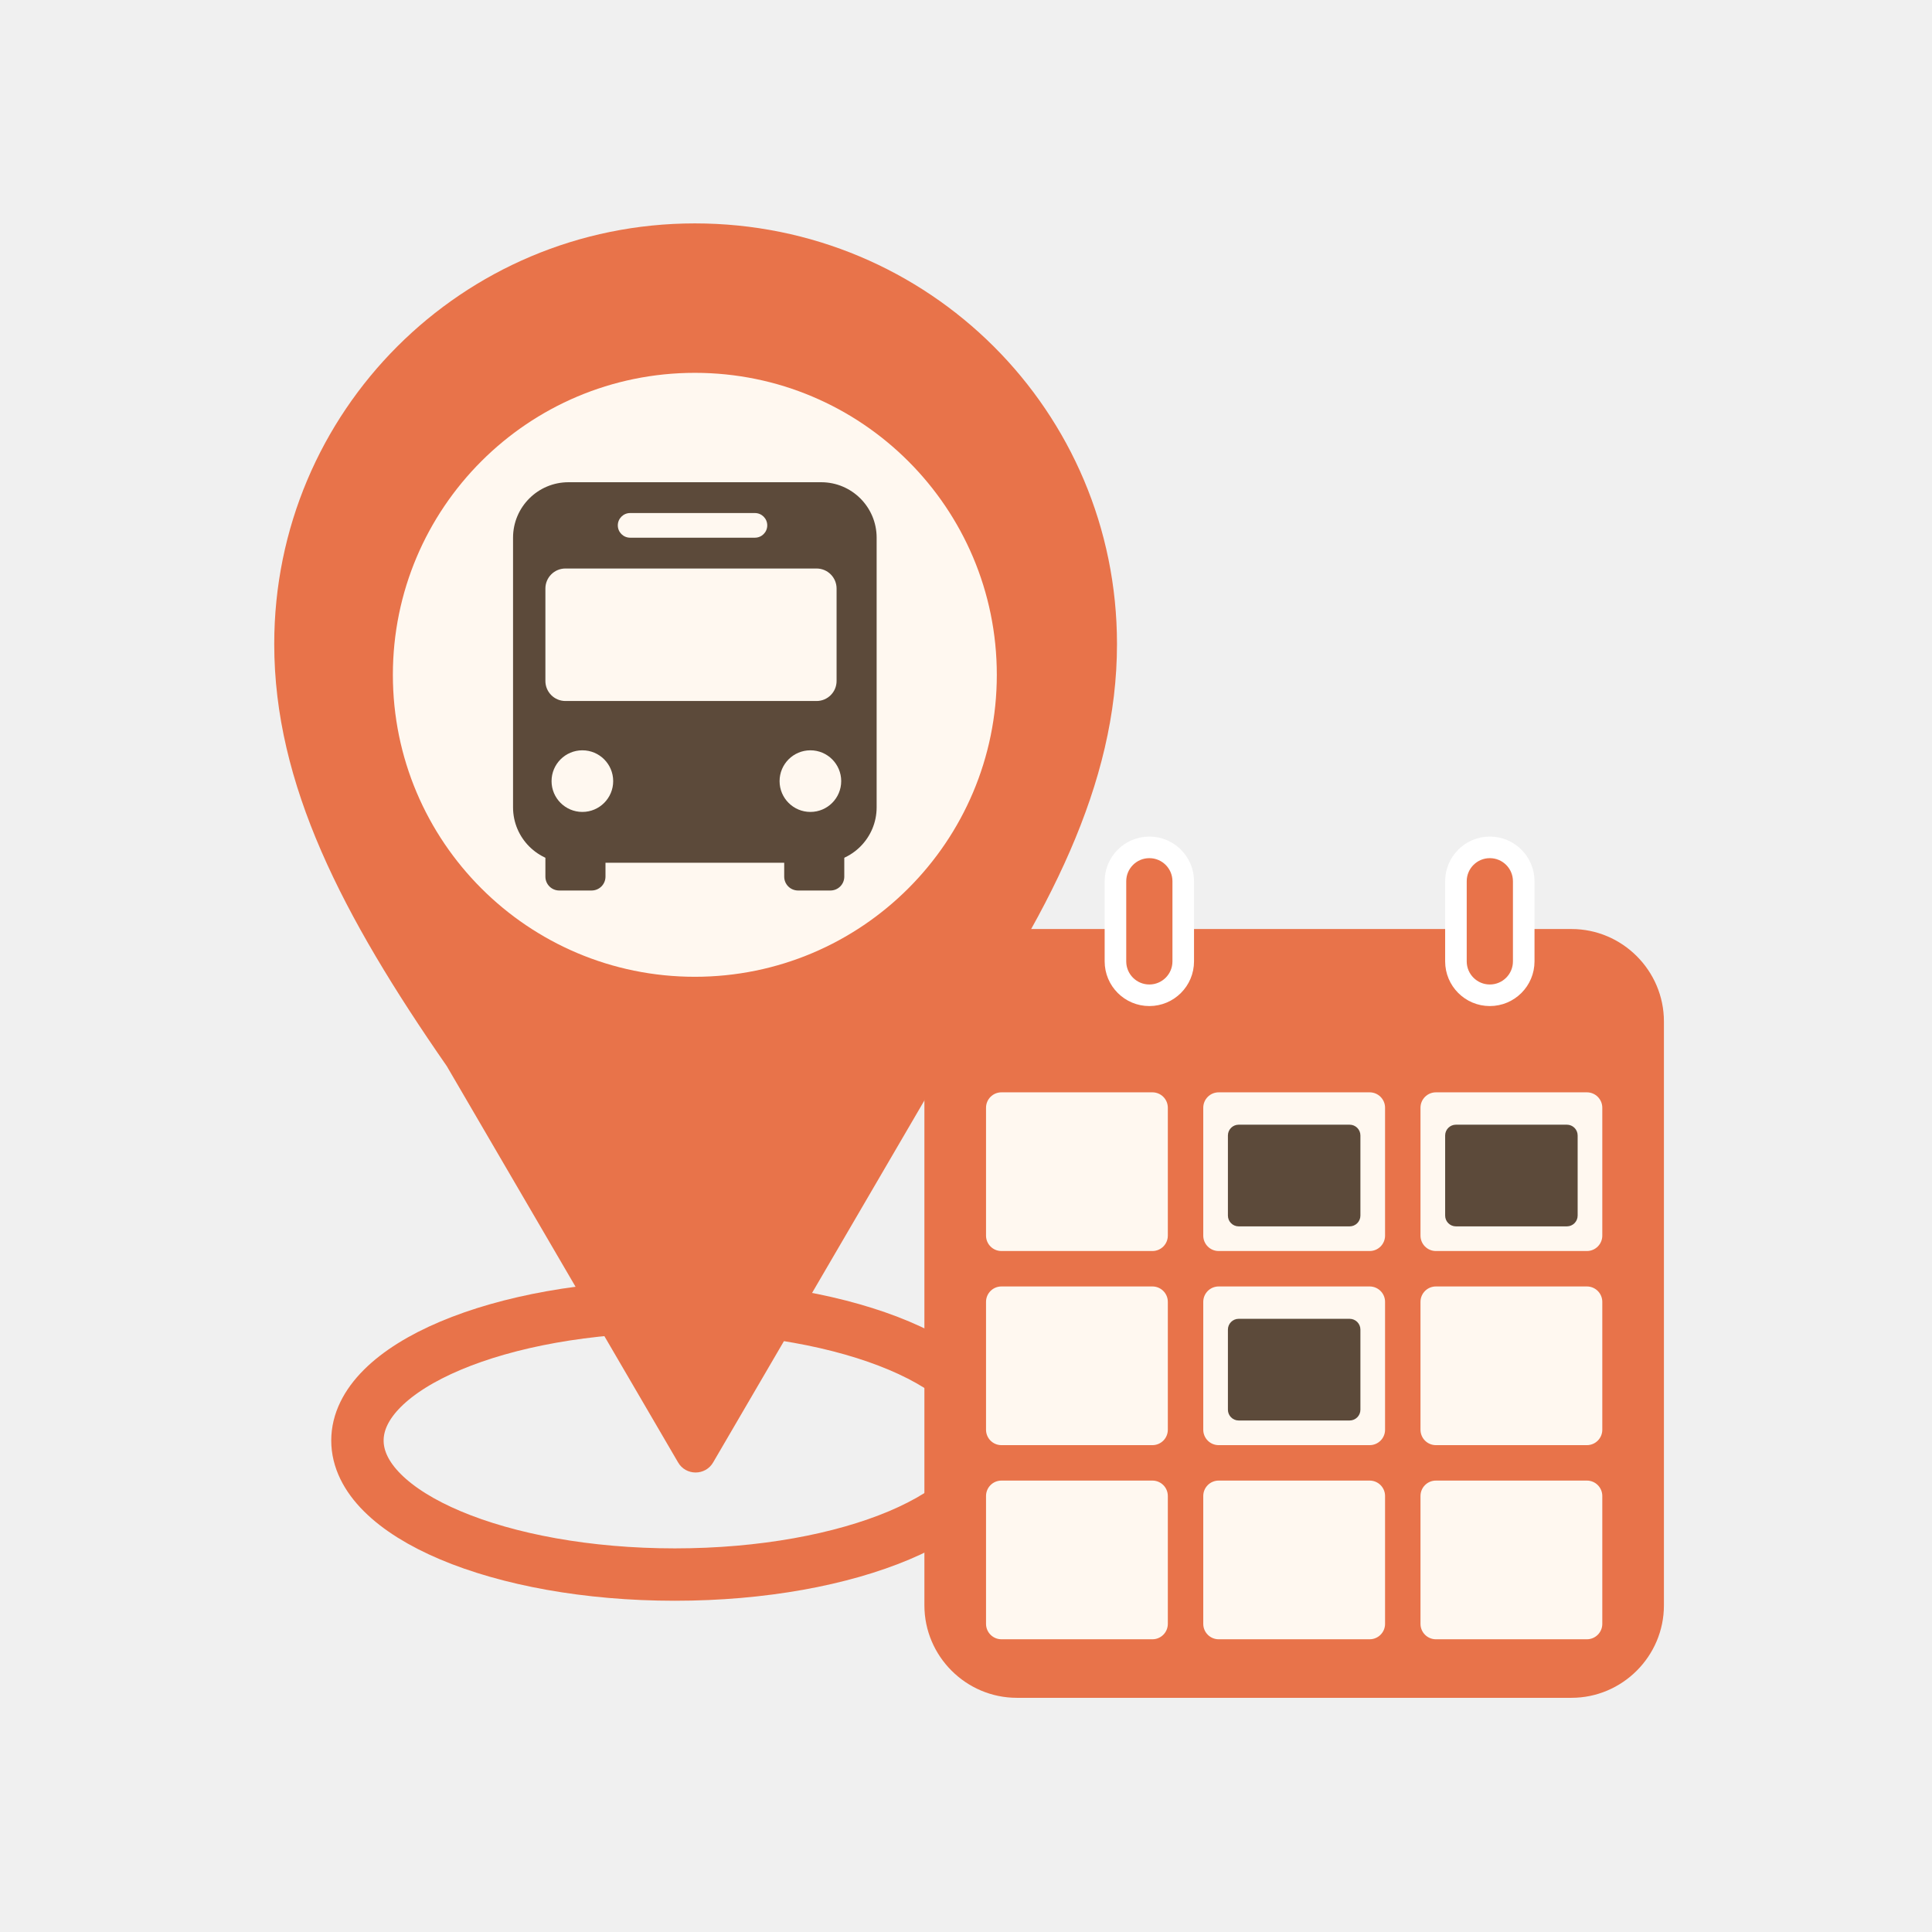
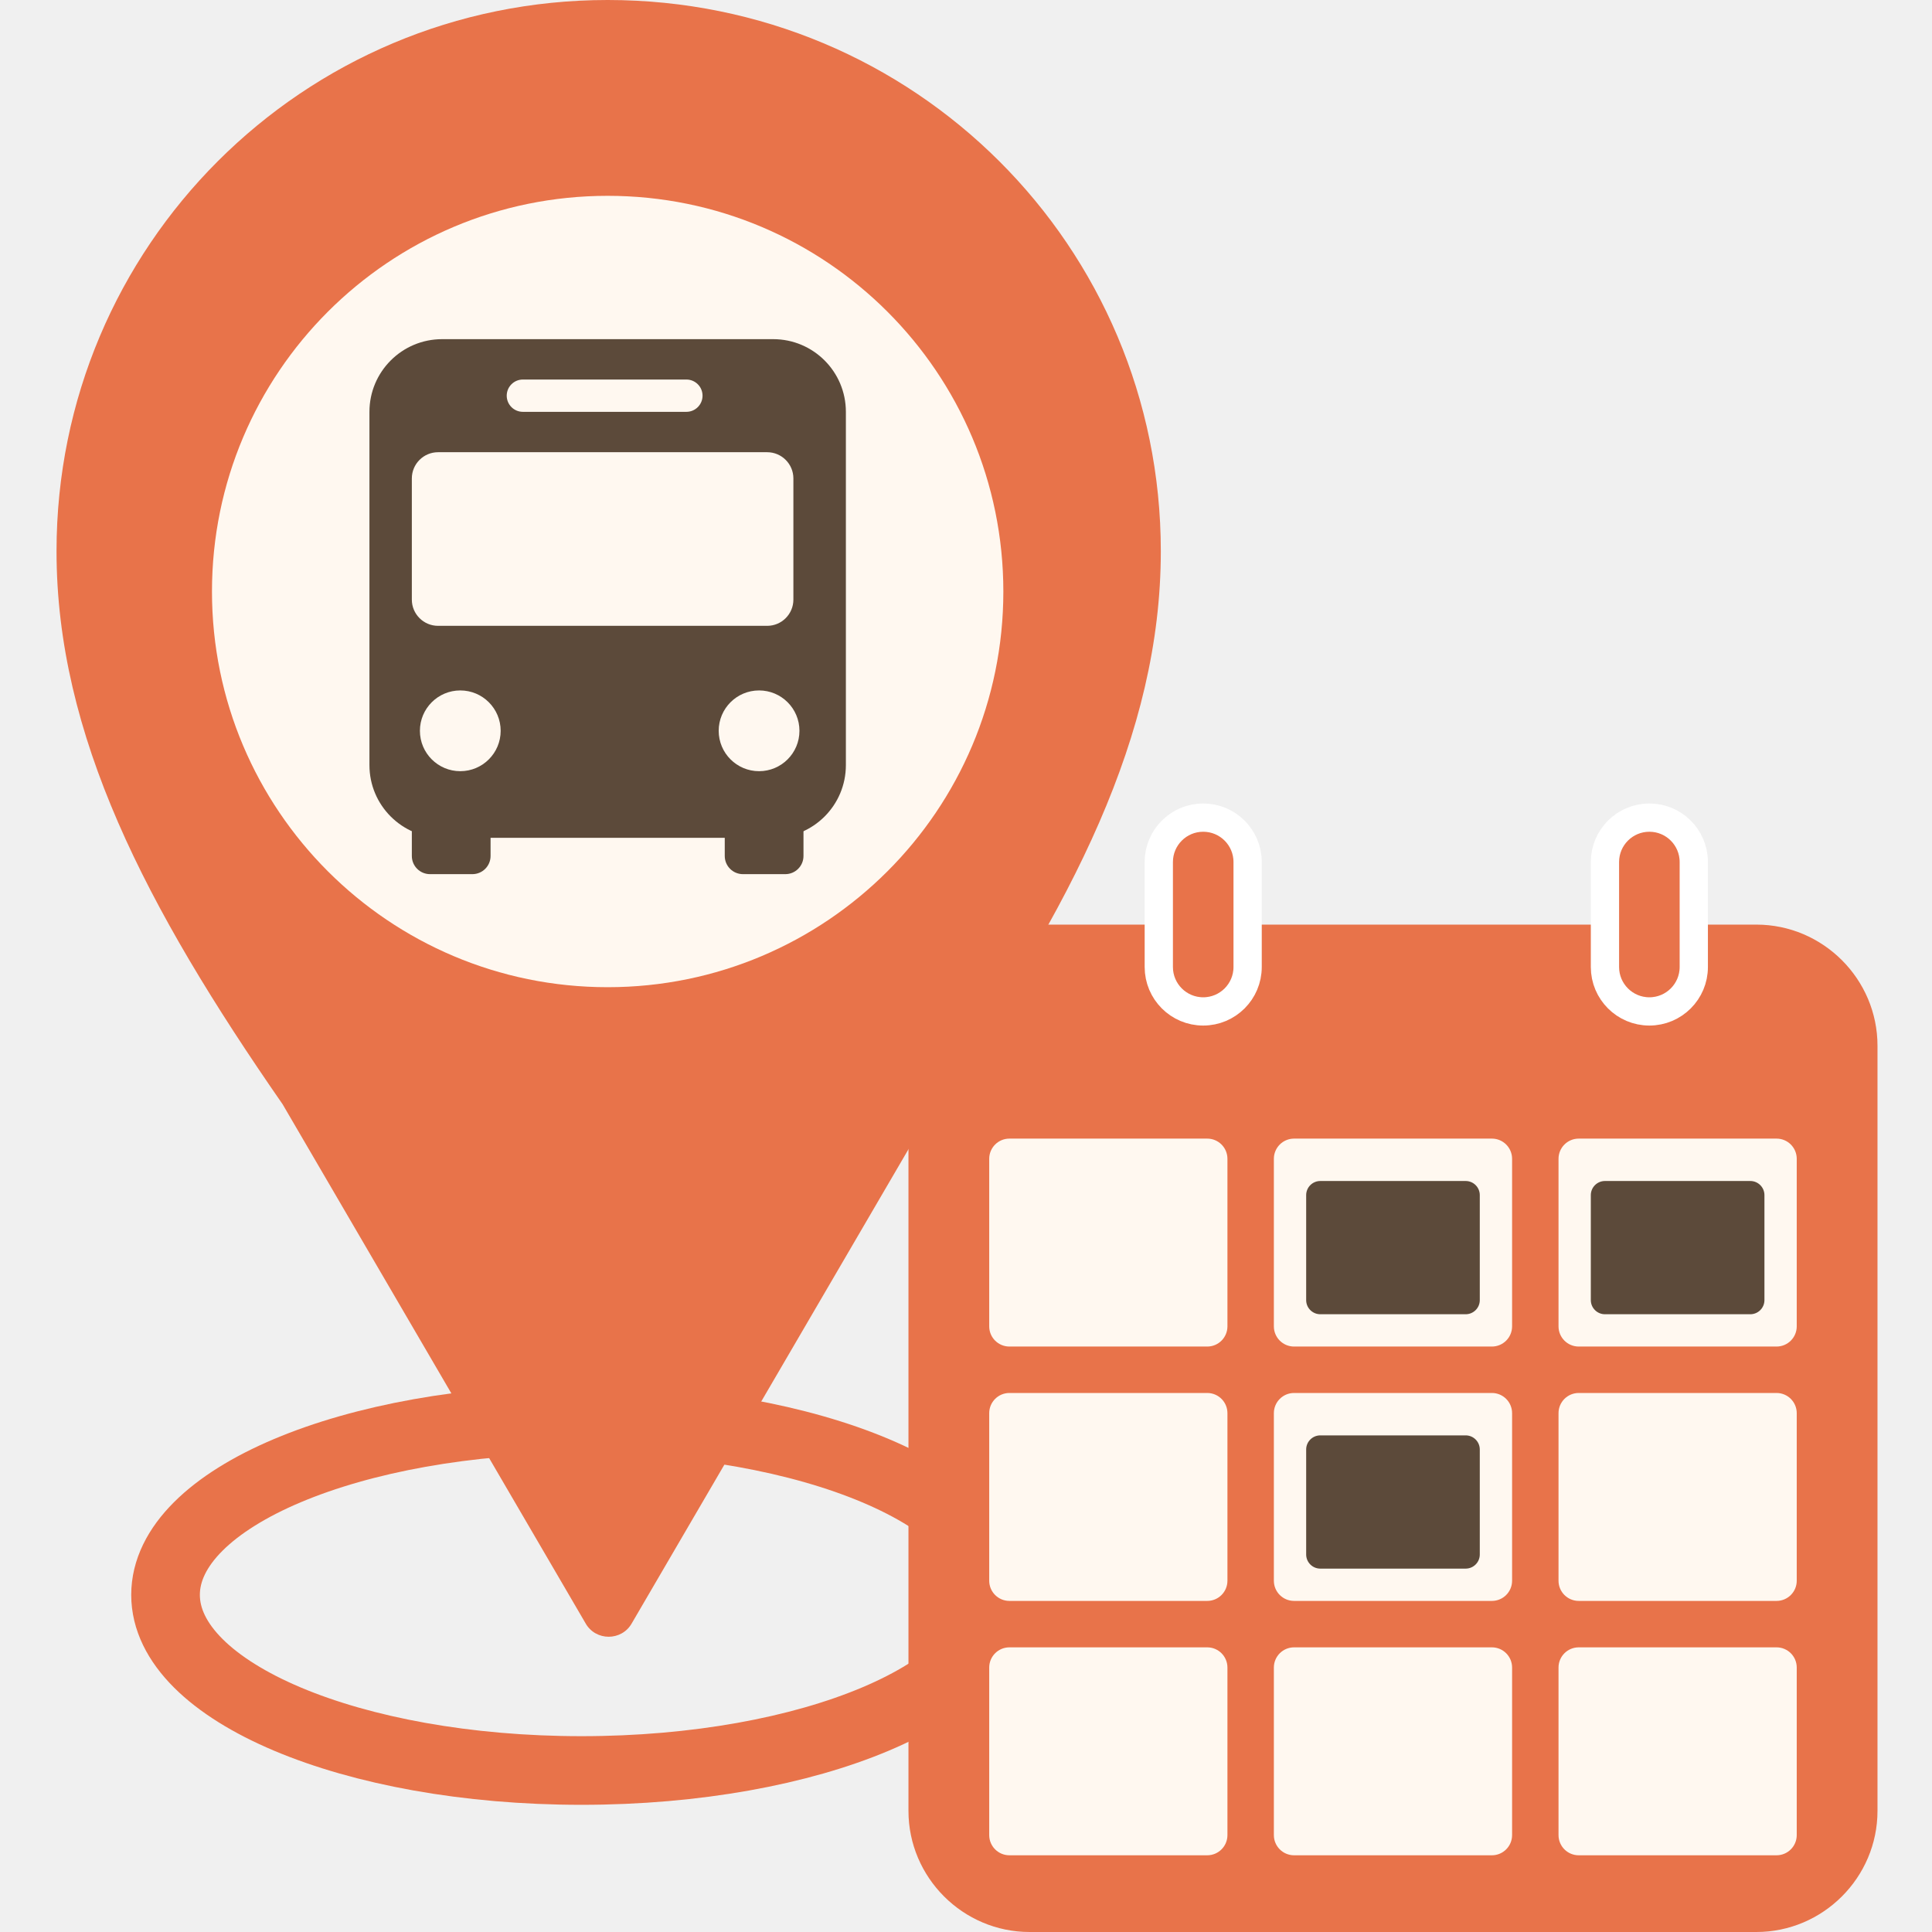
- <svg xmlns="http://www.w3.org/2000/svg" width="1254" height="1254" viewBox="0 0 1254 1254" role="img" aria-label="GTFS Builder logo concept 5 coral brown refined v2">
+ <svg xmlns="http://www.w3.org/2000/svg" width="957" height="957" viewBox="150 145 957 957" role="img" aria-label="GTFS Studio logo">
  <defs>
    <style>
      .coral { fill: #E8734A; }
      .brown { fill: #5C4A3A; }
      .cream { fill: #FFF8F0; }
      .white-stroke { stroke: #FFFFFF; stroke-width: 14; stroke-linecap: round; stroke-linejoin: round; }
    </style>
  </defs>
  <ellipse cx="438" cy="935" rx="206" ry="87" fill="none" stroke="#E8734A" stroke-width="34" />
  <path class="coral" d="M451 145            C300 145 178 267 178 418            C178 509 222 594 290 692            L440 949            C445 958 458 958 463 949            L613 692            C681 594 725 509 725 418            C725 267 603 145 451 145 Z" />
  <circle class="cream" cx="451" cy="438" r="196" />
  <g class="brown">
    <rect x="333" y="313" width="236" height="247" rx="36" />
    <rect class="cream" x="354" y="369" width="189" height="86" rx="13" />
    <rect class="cream" x="401" y="333" width="97" height="16" rx="8" />
    <circle class="cream" cx="378" cy="507" r="20" />
    <circle class="cream" cx="526" cy="507" r="20" />
    <rect x="354" y="541" width="39" height="37" rx="9" />
    <rect x="509" y="541" width="39" height="37" rx="9" />
  </g>
  <path class="coral" d="M651 603            H1020            C1053 603 1080 630 1080 663            V1042            C1080 1075 1053 1102 1020 1102            H660            C627 1102 600 1075 600 1042            V705            C600 690 606 675 616 664            L651 603 Z" />
  <rect class="coral white-stroke" x="724" y="550" width="44" height="96" rx="22" />
  <rect class="coral white-stroke" x="945" y="550" width="44" height="96" rx="22" />
  <rect class="cream" x="640" y="709" width="118" height="103" rx="10" />
  <rect class="cream" x="781" y="709" width="118" height="103" rx="10" />
  <rect class="cream" x="922" y="709" width="118" height="103" rx="10" />
  <rect class="cream" x="640" y="835" width="118" height="103" rx="10" />
  <rect class="cream" x="781" y="835" width="118" height="103" rx="10" />
  <rect class="cream" x="922" y="835" width="118" height="103" rx="10" />
  <rect class="cream" x="640" y="961" width="118" height="103" rx="10" />
  <rect class="cream" x="781" y="961" width="118" height="103" rx="10" />
  <rect class="cream" x="922" y="961" width="118" height="103" rx="10" />
  <rect class="brown" x="797" y="730" width="86" height="66" rx="7" />
  <rect class="brown" x="938" y="730" width="86" height="66" rx="7" />
  <rect class="brown" x="797" y="856" width="86" height="66" rx="7" />
</svg>
